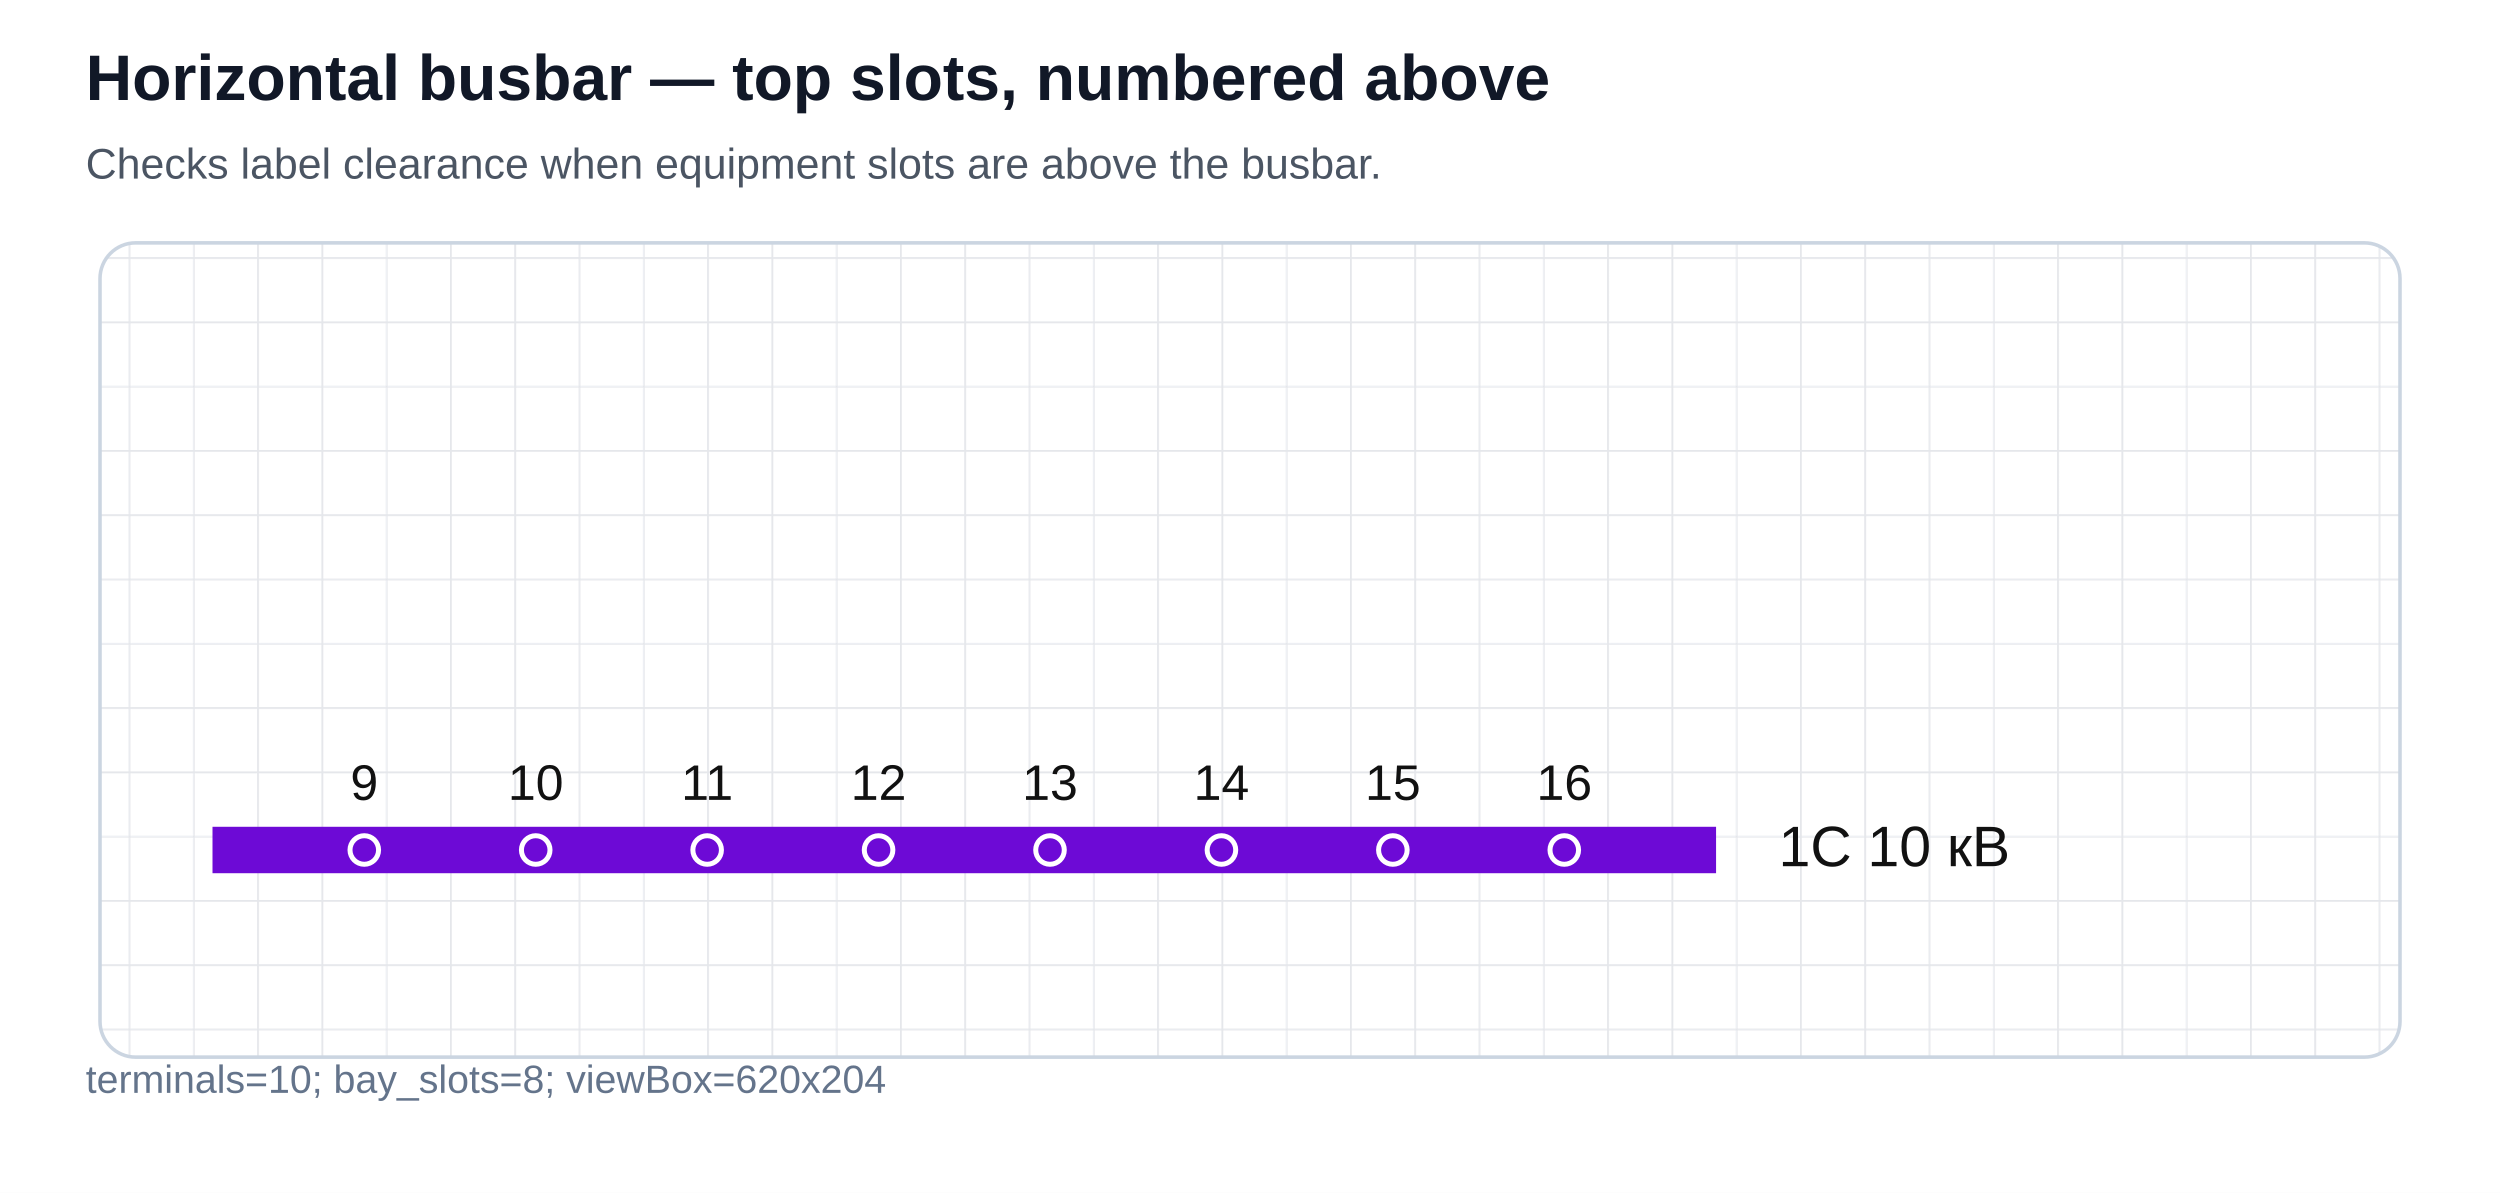
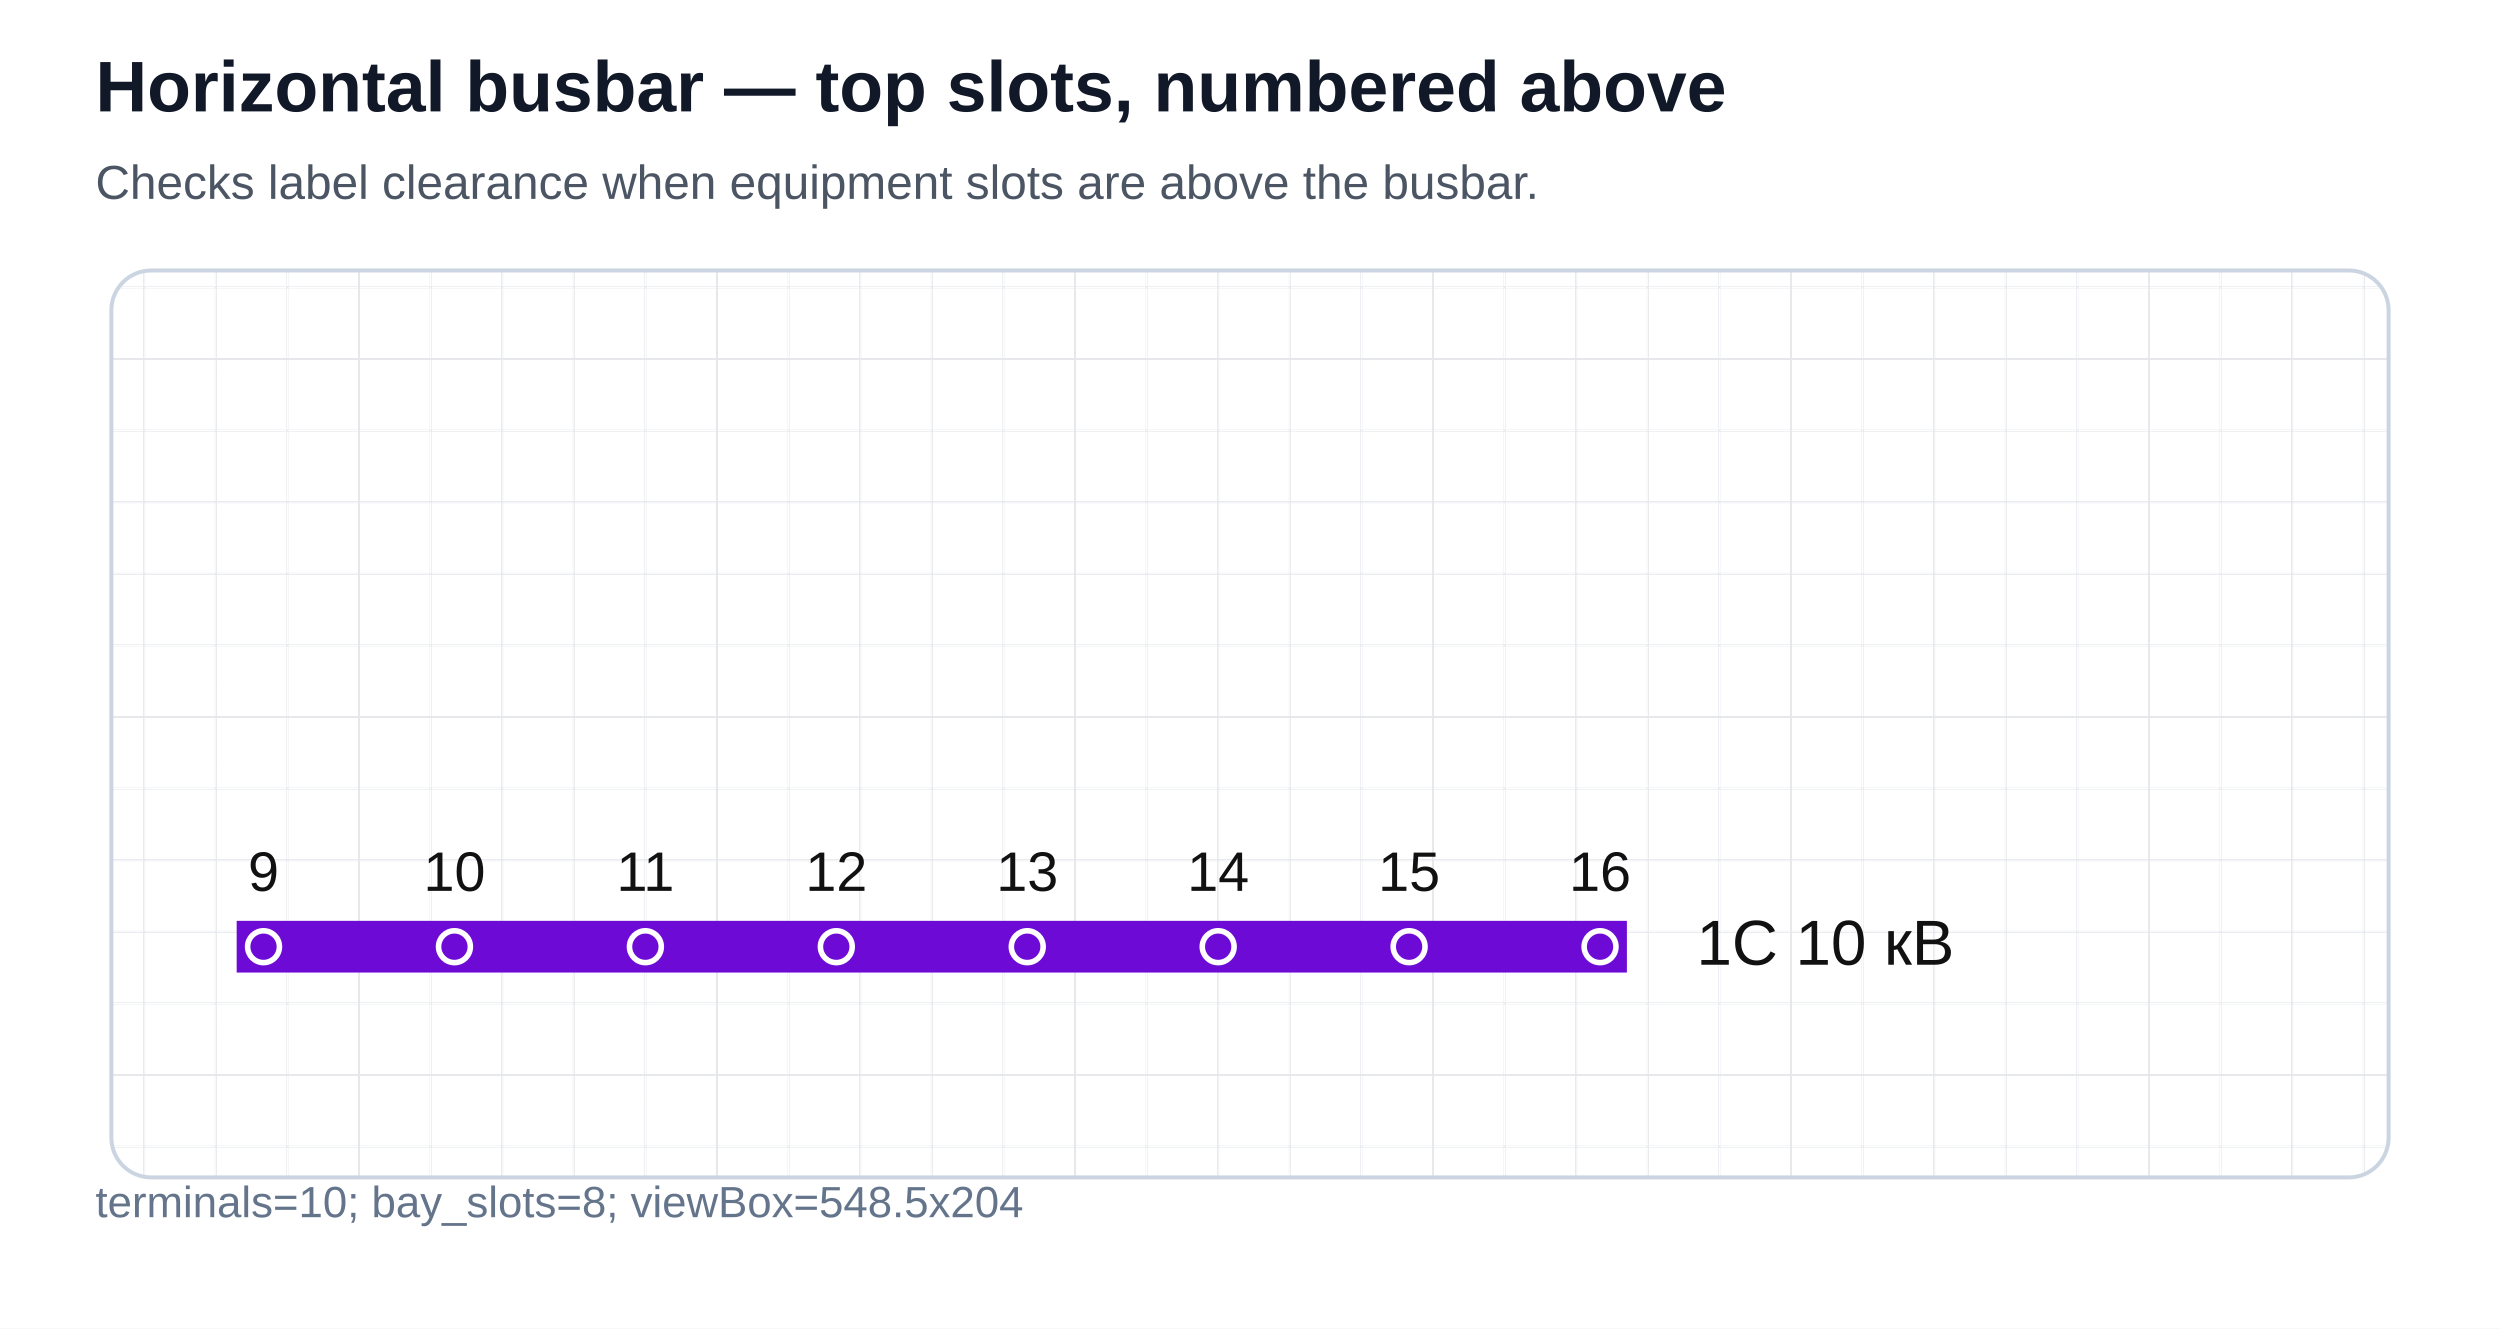
- <svg xmlns="http://www.w3.org/2000/svg" width="700" height="334" viewBox="0 0 700 334">
+ <svg xmlns="http://www.w3.org/2000/svg" width="628.5" height="334" viewBox="0 0 628.5 334">
  <rect width="100%" height="100%" fill="#ffffff" />
  <defs>
    <pattern id="grid" width="18" height="18" patternUnits="userSpaceOnUse">
      <path d="M 18 0 L 0 0 0 18" fill="none" stroke="#e5e7eb" stroke-width="1" />
    </pattern>
  </defs>
  <text x="24" y="28" font-family="Arial, sans-serif" font-size="18" font-weight="700" fill="#111827">Horizontal busbar — top slots, numbered above</text>
  <text x="24" y="50" font-family="Arial, sans-serif" font-size="12" fill="#4b5563">Checks label clearance when equipment slots are above the busbar.</text>
-   <rect x="28" y="68" width="644" height="228" fill="url(#grid)" stroke="#cbd5e1" rx="10" />
+   <rect x="28" y="68" width="572.5" height="228" fill="url(#grid)" stroke="#cbd5e1" rx="10" />
  <g transform="translate(40, 80)" style="color:#4b5563;--voltage-color:#4b5563;--slot-color:#2563eb;--label-color:#111827">
-     <rect x="20" y="152" width="420" height="12" fill="var(--busbar-color, #6d0ad6)" stroke="var(--busbar-color, #6d0ad6)" stroke-width="1" rx="0" />
-     <circle cx="62" cy="158" r="4" fill="none" stroke="var(--slot-stroke, #ffffff)" stroke-width="1.4" />
-     <text x="62" y="140" font-family="Arial, sans-serif" font-size="14" text-anchor="middle" dominant-baseline="middle" fill="var(--label-color, #111111)">9</text>
-     <circle cx="110" cy="158" r="4" fill="none" stroke="var(--slot-stroke, #ffffff)" stroke-width="1.4" />
-     <text x="110" y="140" font-family="Arial, sans-serif" font-size="14" text-anchor="middle" dominant-baseline="middle" fill="var(--label-color, #111111)">10</text>
-     <circle cx="158" cy="158" r="4" fill="none" stroke="var(--slot-stroke, #ffffff)" stroke-width="1.4" />
-     <text x="158" y="140" font-family="Arial, sans-serif" font-size="14" text-anchor="middle" dominant-baseline="middle" fill="var(--label-color, #111111)">11</text>
-     <circle cx="206" cy="158" r="4" fill="none" stroke="var(--slot-stroke, #ffffff)" stroke-width="1.4" />
-     <text x="206" y="140" font-family="Arial, sans-serif" font-size="14" text-anchor="middle" dominant-baseline="middle" fill="var(--label-color, #111111)">12</text>
-     <circle cx="254" cy="158" r="4" fill="none" stroke="var(--slot-stroke, #ffffff)" stroke-width="1.4" />
-     <text x="254" y="140" font-family="Arial, sans-serif" font-size="14" text-anchor="middle" dominant-baseline="middle" fill="var(--label-color, #111111)">13</text>
-     <circle cx="302" cy="158" r="4" fill="none" stroke="var(--slot-stroke, #ffffff)" stroke-width="1.4" />
-     <text x="302" y="140" font-family="Arial, sans-serif" font-size="14" text-anchor="middle" dominant-baseline="middle" fill="var(--label-color, #111111)">14</text>
-     <circle cx="350" cy="158" r="4" fill="none" stroke="var(--slot-stroke, #ffffff)" stroke-width="1.4" />
-     <text x="350" y="140" font-family="Arial, sans-serif" font-size="14" text-anchor="middle" dominant-baseline="middle" fill="var(--label-color, #111111)">15</text>
-     <circle cx="398" cy="158" r="4" fill="none" stroke="var(--slot-stroke, #ffffff)" stroke-width="1.4" />
-     <text x="398" y="140" font-family="Arial, sans-serif" font-size="14" text-anchor="middle" dominant-baseline="middle" fill="var(--label-color, #111111)">16</text>
-     <text x="458" y="158" font-family="Arial, sans-serif" font-size="16" dominant-baseline="middle" fill="var(--label-color, #111111)">1С 10 кВ</text>
+     <rect x="20" y="152" width="348.5" height="12" fill="var(--busbar-color, #6d0ad6)" stroke="var(--busbar-color, #6d0ad6)" stroke-width="1" rx="0" />
+     <circle cx="26.25" cy="158" r="4" fill="none" stroke="var(--slot-stroke, #ffffff)" stroke-width="1.4" />
+     <text x="26.25" y="140" font-family="Arial, sans-serif" font-size="14" text-anchor="middle" dominant-baseline="middle" fill="var(--label-color, #111111)">9</text>
+     <circle cx="74.25" cy="158" r="4" fill="none" stroke="var(--slot-stroke, #ffffff)" stroke-width="1.4" />
+     <text x="74.25" y="140" font-family="Arial, sans-serif" font-size="14" text-anchor="middle" dominant-baseline="middle" fill="var(--label-color, #111111)">10</text>
+     <circle cx="122.25" cy="158" r="4" fill="none" stroke="var(--slot-stroke, #ffffff)" stroke-width="1.4" />
+     <text x="122.25" y="140" font-family="Arial, sans-serif" font-size="14" text-anchor="middle" dominant-baseline="middle" fill="var(--label-color, #111111)">11</text>
+     <circle cx="170.25" cy="158" r="4" fill="none" stroke="var(--slot-stroke, #ffffff)" stroke-width="1.4" />
+     <text x="170.25" y="140" font-family="Arial, sans-serif" font-size="14" text-anchor="middle" dominant-baseline="middle" fill="var(--label-color, #111111)">12</text>
+     <circle cx="218.25" cy="158" r="4" fill="none" stroke="var(--slot-stroke, #ffffff)" stroke-width="1.4" />
+     <text x="218.25" y="140" font-family="Arial, sans-serif" font-size="14" text-anchor="middle" dominant-baseline="middle" fill="var(--label-color, #111111)">13</text>
+     <circle cx="266.25" cy="158" r="4" fill="none" stroke="var(--slot-stroke, #ffffff)" stroke-width="1.4" />
+     <text x="266.25" y="140" font-family="Arial, sans-serif" font-size="14" text-anchor="middle" dominant-baseline="middle" fill="var(--label-color, #111111)">14</text>
+     <circle cx="314.25" cy="158" r="4" fill="none" stroke="var(--slot-stroke, #ffffff)" stroke-width="1.4" />
+     <text x="314.25" y="140" font-family="Arial, sans-serif" font-size="14" text-anchor="middle" dominant-baseline="middle" fill="var(--label-color, #111111)">15</text>
+     <circle cx="362.25" cy="158" r="4" fill="none" stroke="var(--slot-stroke, #ffffff)" stroke-width="1.4" />
+     <text x="362.25" y="140" font-family="Arial, sans-serif" font-size="14" text-anchor="middle" dominant-baseline="middle" fill="var(--label-color, #111111)">16</text>
+     <text x="386.5" y="158" font-family="Arial, sans-serif" font-size="16" dominant-baseline="middle" fill="var(--label-color, #111111)">1С 10 кВ</text>
  </g>
-   <text x="24" y="306" font-family="Arial, sans-serif" font-size="11" fill="#64748b">terminals=10; bay_slots=8; viewBox=620x204</text>
+   <text x="24" y="306" font-family="Arial, sans-serif" font-size="11" fill="#64748b">terminals=10; bay_slots=8; viewBox=548.5x204</text>
</svg>
